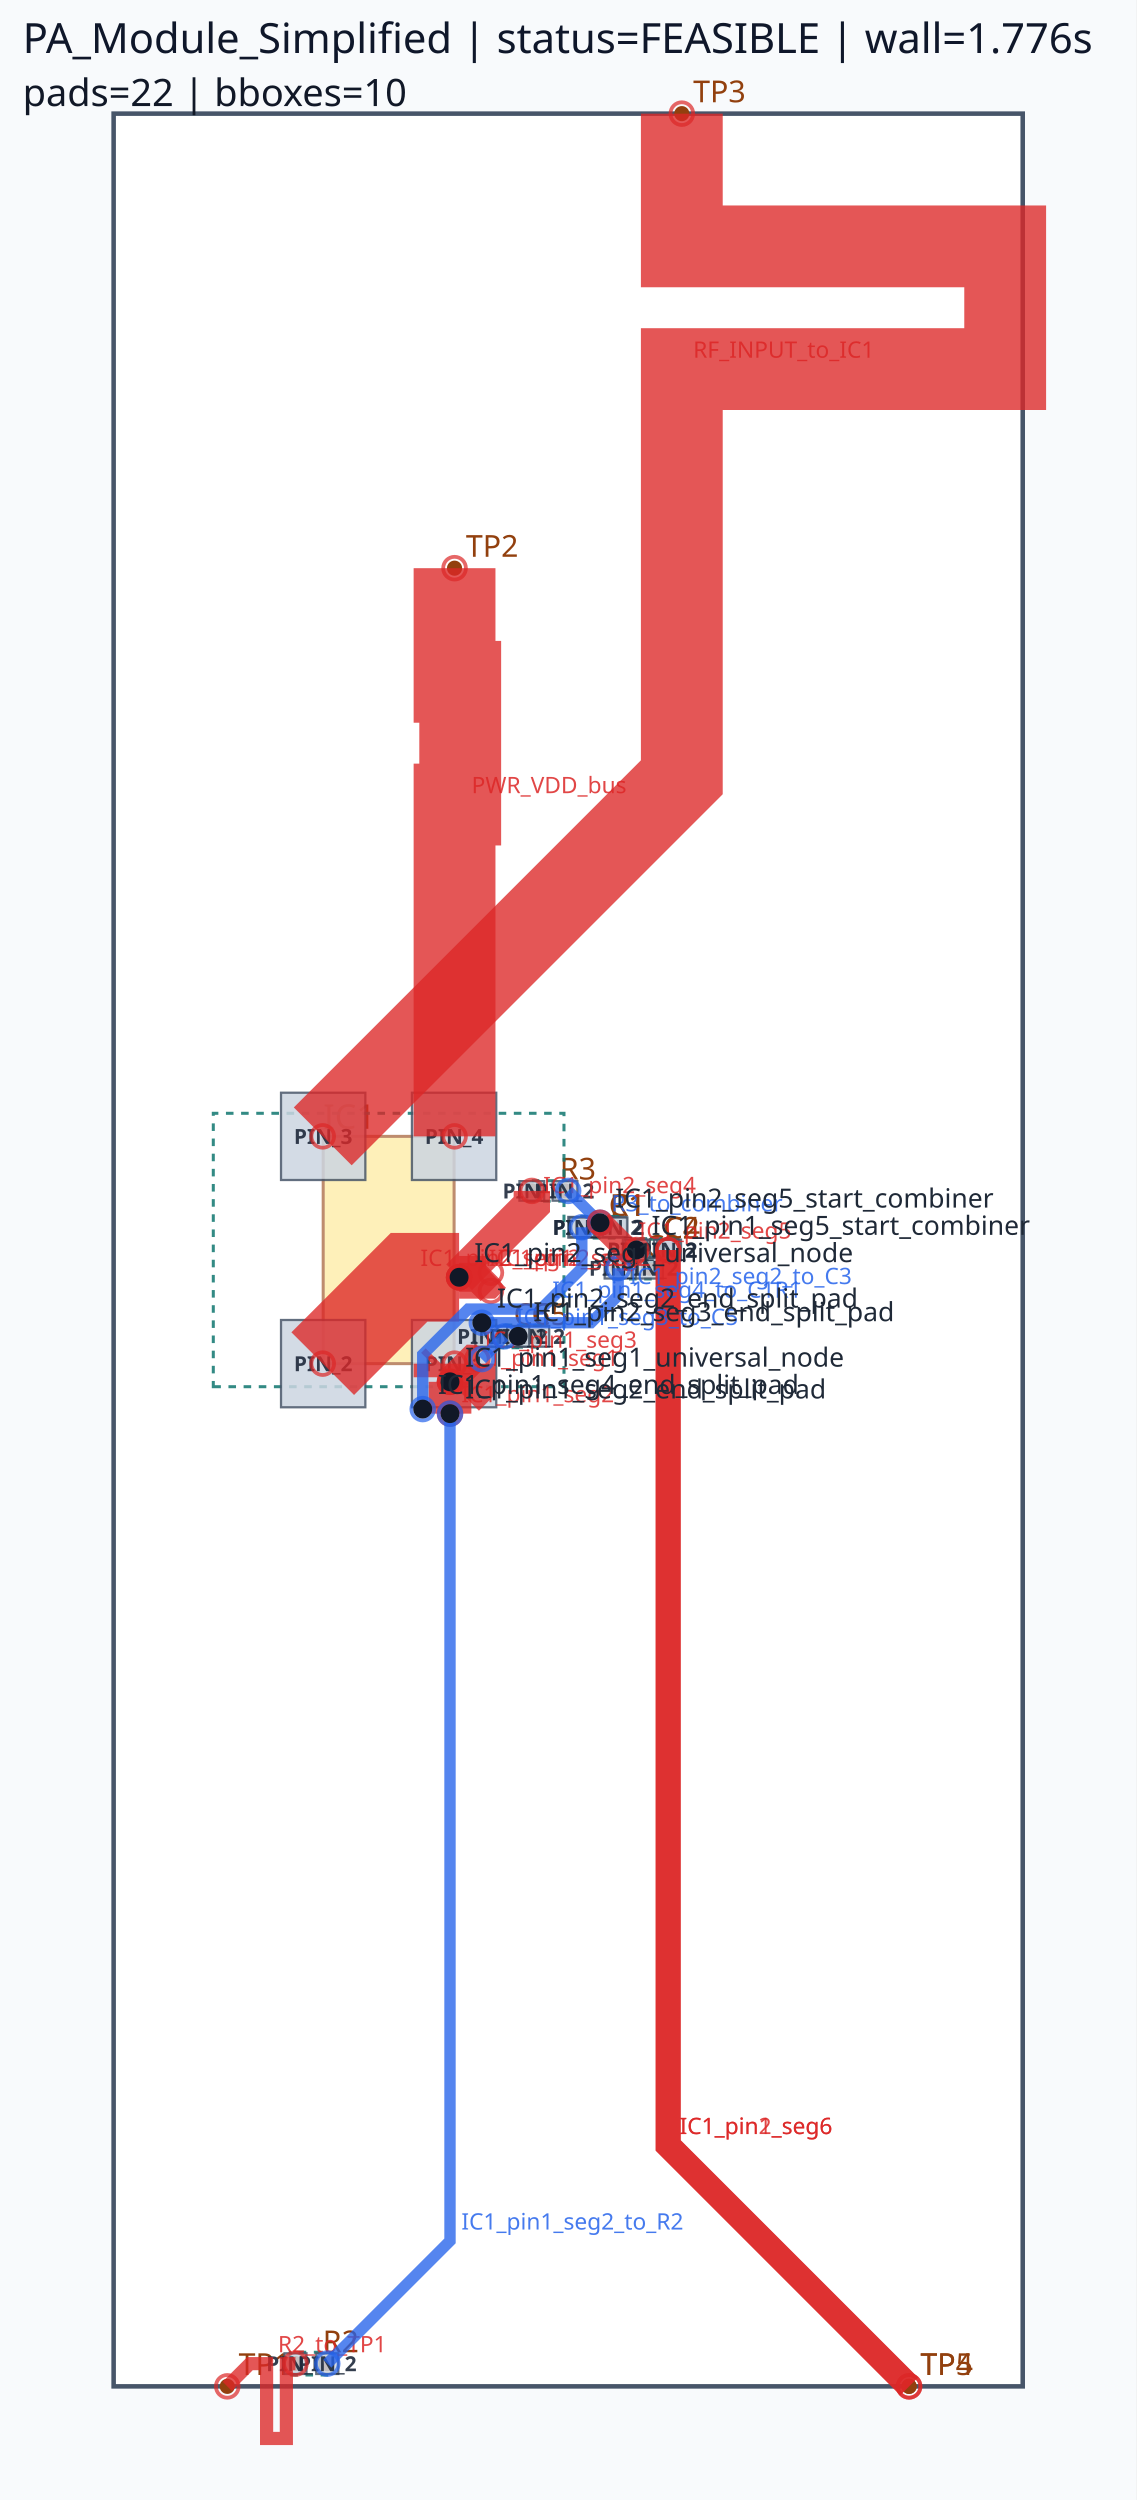
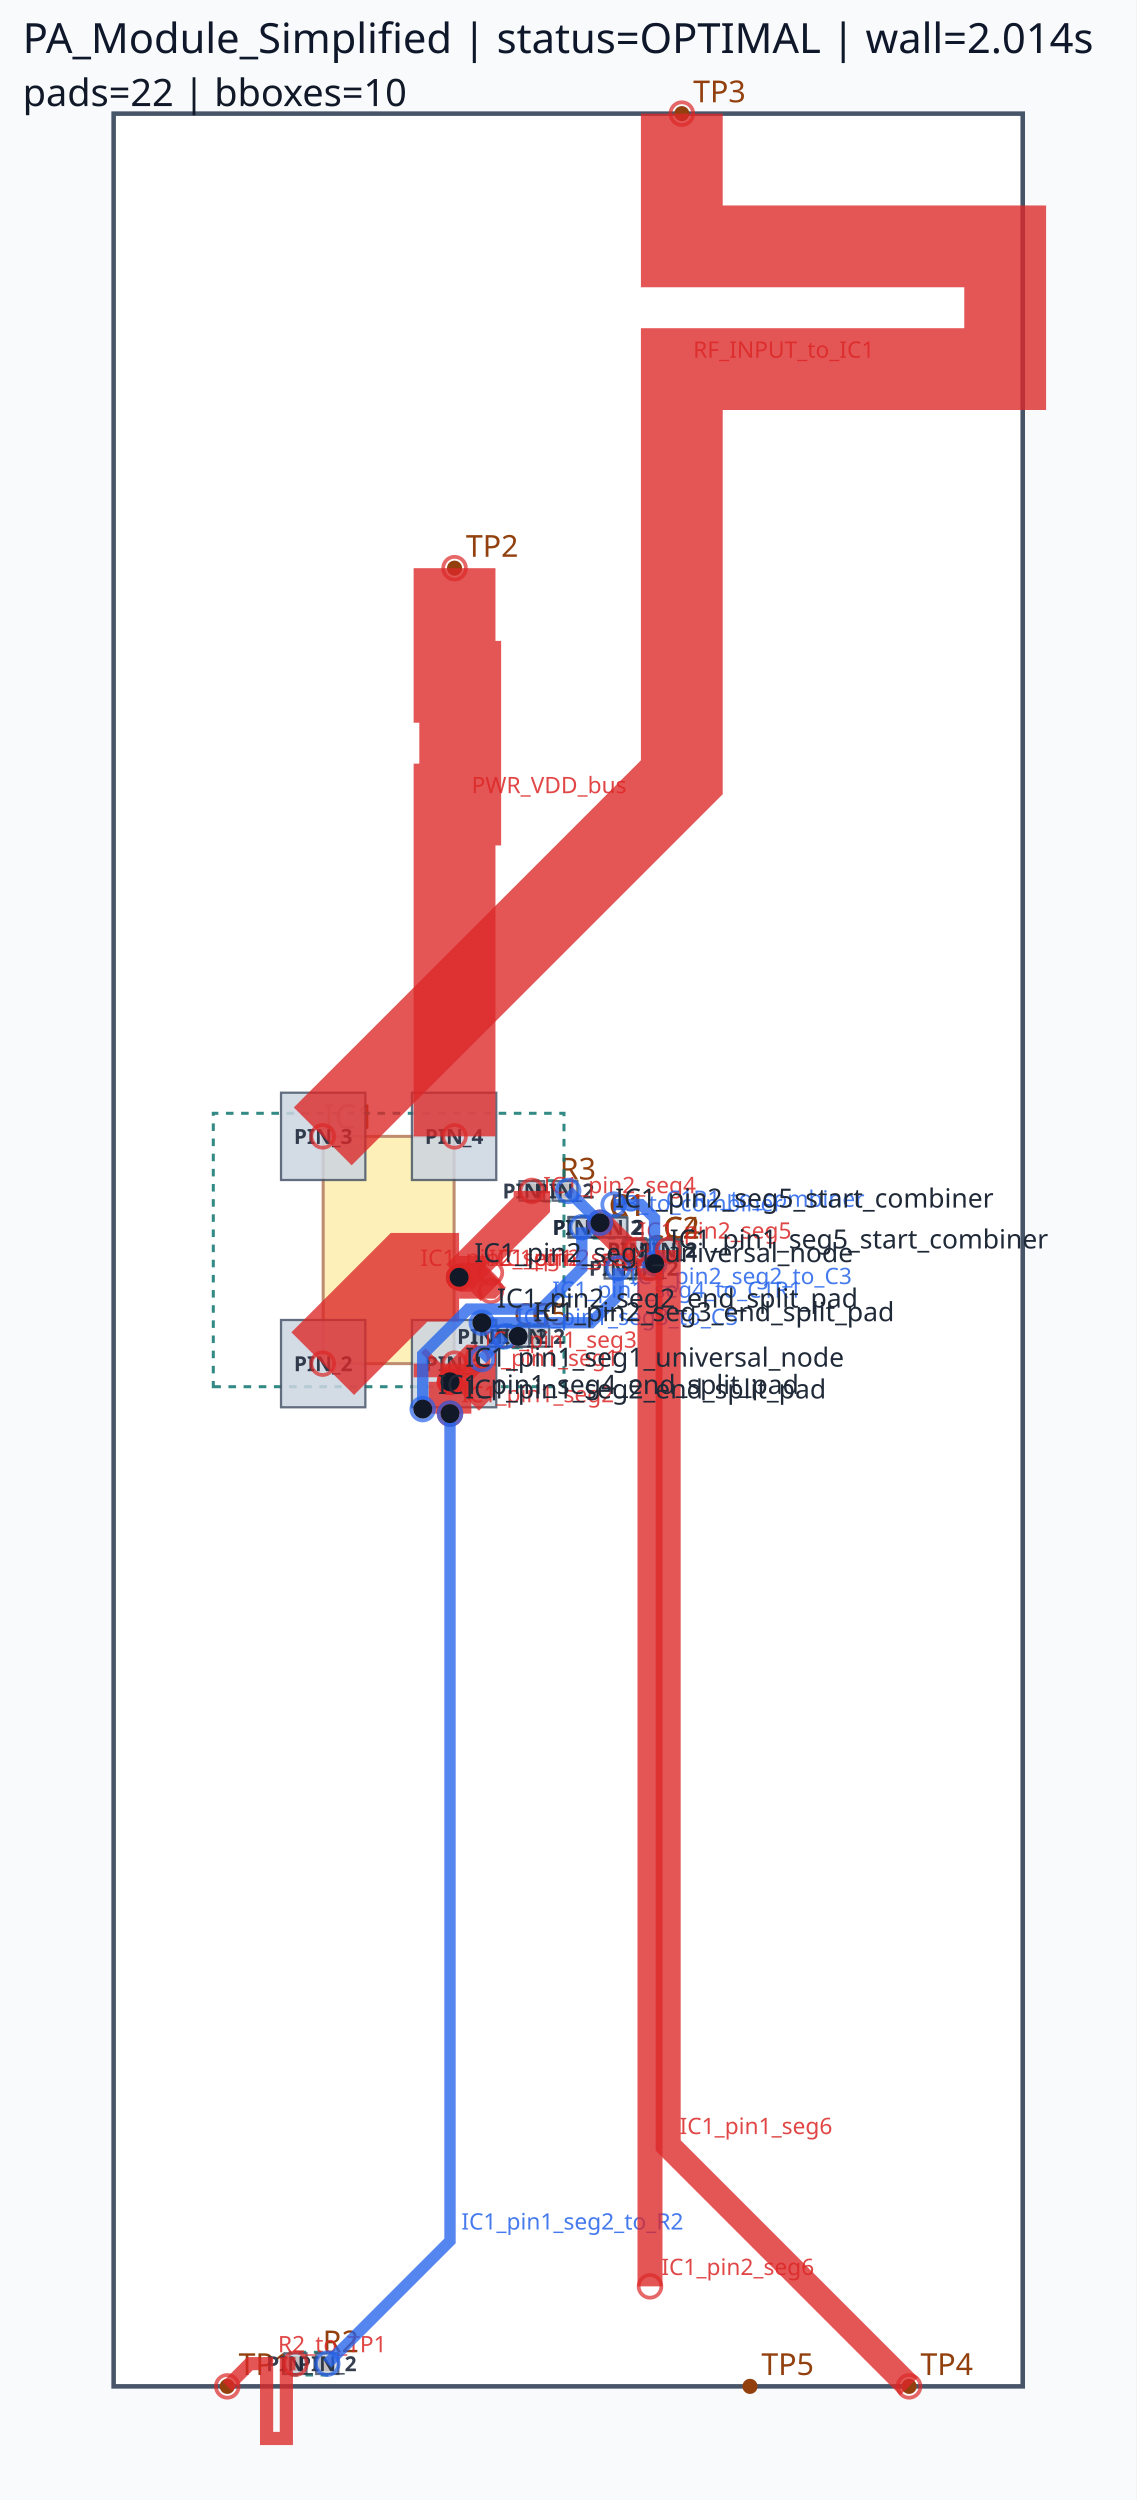
<svg xmlns="http://www.w3.org/2000/svg" viewBox="0 0 300.0 660.0" width="300.0" height="660.0">
  <rect x="0" y="0" width="100%" height="100%" fill="#f8fafc" />
  <rect x="30.00" y="30.00" width="240.00" height="600.00" fill="#ffffff" stroke="#475569" stroke-width="1.2" />
  <rect x="85.32" y="300.00" width="34.56" height="60.00" fill="#fde68a" stroke="#92400e" stroke-width="0.8" opacity="0.6" />
  <text x="85.32" y="298.00" font-family="sans-serif" font-size="9" fill="#92400e">IC1</text>
  <circle cx="60.00" cy="630.00" r="2" fill="#92400e" />
  <text x="63.00" y="627.00" font-family="sans-serif" font-size="8" fill="#92400e">TP1</text>
  <circle cx="120.00" cy="150.00" r="2" fill="#92400e" />
  <text x="123.00" y="147.00" font-family="sans-serif" font-size="8" fill="#92400e">TP2</text>
  <circle cx="180.00" cy="30.00" r="2" fill="#92400e" />
  <text x="183.00" y="27.00" font-family="sans-serif" font-size="8" fill="#92400e">TP3</text>
  <circle cx="240.00" cy="630.00" r="2" fill="#92400e" />
  <text x="243.00" y="627.00" font-family="sans-serif" font-size="8" fill="#92400e">TP4</text>
-   <circle cx="240.00" cy="630.00" r="2" fill="#92400e" />
-   <text x="243.00" y="627.00" font-family="sans-serif" font-size="8" fill="#92400e">TP5</text>
+   <circle cx="198.00" cy="630.00" r="2" fill="#92400e" />
+   <text x="201.00" y="627.00" font-family="sans-serif" font-size="8" fill="#92400e">TP5</text>
  <circle cx="153.60" cy="324.00" r="2" fill="#92400e" />
  <circle cx="161.82" cy="324.00" r="2" fill="#92400e" />
  <text x="160.71" y="321.00" font-family="sans-serif" font-size="8" fill="#92400e">C1</text>
  <circle cx="153.60" cy="324.00" r="2" fill="#92400e" />
  <circle cx="162.36" cy="324.00" r="2" fill="#92400e" />
  <text x="160.98" y="321.00" font-family="sans-serif" font-size="8" fill="#92400e">R1</text>
  <circle cx="168.00" cy="330.00" r="2" fill="#92400e" />
  <circle cx="176.22" cy="330.00" r="2" fill="#92400e" />
  <text x="175.11" y="327.00" font-family="sans-serif" font-size="8" fill="#92400e">C2</text>
  <circle cx="78.00" cy="624.00" r="2" fill="#92400e" />
  <circle cx="86.40" cy="624.00" r="2" fill="#92400e" />
  <text x="85.20" y="621.00" font-family="sans-serif" font-size="8" fill="#92400e">R2</text>
  <circle cx="163.20" cy="334.80" r="2" fill="#92400e" />
  <circle cx="171.42" cy="334.80" r="2" fill="#92400e" />
  <text x="170.31" y="331.80" font-family="sans-serif" font-size="8" fill="#92400e">C3</text>
  <circle cx="140.40" cy="314.40" r="2" fill="#92400e" />
  <circle cx="149.16" cy="314.40" r="2" fill="#92400e" />
  <text x="147.78" y="311.40" font-family="sans-serif" font-size="8" fill="#92400e">R3</text>
  <circle cx="168.00" cy="330.00" r="2" fill="#92400e" />
  <circle cx="176.40" cy="330.00" r="2" fill="#92400e" />
  <text x="175.20" y="327.00" font-family="sans-serif" font-size="8" fill="#92400e">C4</text>
  <circle cx="133.20" cy="352.80" r="2" fill="#92400e" />
  <circle cx="141.42" cy="352.80" r="2" fill="#92400e" />
  <text x="140.31" y="349.80" font-family="sans-serif" font-size="8" fill="#92400e">C5</text>
  <circle cx="128.40" cy="352.80" r="2" fill="#92400e" />
  <circle cx="136.80" cy="352.80" r="2" fill="#92400e" />
  <text x="135.60" y="349.80" font-family="sans-serif" font-size="8" fill="#92400e">C6</text>
  <path d="M 56.31,366.09 L 148.89,366.09 L 148.89,293.91 L 56.31,293.91 Z" class="component-bbox" fill="none" stroke="#0f766e" stroke-width="0.8" stroke-dasharray="2 2" opacity="0.85" />
  <path d="M 152.46,326.85 L 162.96,326.85 L 162.96,321.15 L 152.46,321.15 Z" class="component-bbox" fill="none" stroke="#0f766e" stroke-width="0.8" stroke-dasharray="2 2" opacity="0.85" />
  <path d="M 152.58,326.70 L 163.38,326.70 L 163.38,321.30 L 152.58,321.30 Z" class="component-bbox" fill="none" stroke="#0f766e" stroke-width="0.8" stroke-dasharray="2 2" opacity="0.85" />
  <path d="M 166.86,332.85 L 177.36,332.85 L 177.36,327.15 L 166.86,327.15 Z" class="component-bbox" fill="none" stroke="#0f766e" stroke-width="0.8" stroke-dasharray="2 2" opacity="0.85" />
  <path d="M 76.65,627.00 L 87.75,627.00 L 87.75,621.00 L 76.65,621.00 Z" class="component-bbox" fill="none" stroke="#0f766e" stroke-width="0.8" stroke-dasharray="2 2" opacity="0.85" />
  <path d="M 162.06,337.65 L 172.56,337.65 L 172.56,331.95 L 162.06,331.95 Z" class="component-bbox" fill="none" stroke="#0f766e" stroke-width="0.8" stroke-dasharray="2 2" opacity="0.85" />
  <path d="M 139.38,317.10 L 150.18,317.10 L 150.18,311.70 L 139.38,311.70 Z" class="component-bbox" fill="none" stroke="#0f766e" stroke-width="0.8" stroke-dasharray="2 2" opacity="0.85" />
  <path d="M 166.65,333.00 L 177.75,333.00 L 177.75,327.00 L 166.65,327.00 Z" class="component-bbox" fill="none" stroke="#0f766e" stroke-width="0.8" stroke-dasharray="2 2" opacity="0.85" />
  <path d="M 132.06,355.65 L 142.56,355.65 L 142.56,349.95 L 132.06,349.95 Z" class="component-bbox" fill="none" stroke="#0f766e" stroke-width="0.8" stroke-dasharray="2 2" opacity="0.85" />
  <path d="M 127.05,355.80 L 138.15,355.80 L 138.15,349.80 L 127.05,349.80 Z" class="component-bbox" fill="none" stroke="#0f766e" stroke-width="0.8" stroke-dasharray="2 2" opacity="0.85" />
  <polygon points="108.75,348.48 108.75,371.52 131.01,371.52 131.01,348.48" fill="#cbd5e1" stroke="#475569" stroke-width="0.6" opacity="0.85" />
  <text x="119.88" y="362.00" font-family="sans-serif" font-size="5.5" text-anchor="middle" font-weight="bold" fill="#1e293b" opacity="0.9">PIN_1</text>
  <polygon points="74.19,348.48 74.19,371.52 96.45,371.52 96.45,348.48" fill="#cbd5e1" stroke="#475569" stroke-width="0.6" opacity="0.85" />
  <text x="85.32" y="362.00" font-family="sans-serif" font-size="5.5" text-anchor="middle" font-weight="bold" fill="#1e293b" opacity="0.9">PIN_2</text>
  <polygon points="96.45,311.52 96.45,288.48 74.19,288.48 74.19,311.52" fill="#cbd5e1" stroke="#475569" stroke-width="0.6" opacity="0.85" />
  <text x="85.32" y="302.00" font-family="sans-serif" font-size="5.5" text-anchor="middle" font-weight="bold" fill="#1e293b" opacity="0.9">PIN_3</text>
  <polygon points="131.01,311.52 131.01,288.48 108.75,288.48 108.75,311.52" fill="#cbd5e1" stroke="#475569" stroke-width="0.6" opacity="0.85" />
  <text x="119.88" y="302.00" font-family="sans-serif" font-size="5.5" text-anchor="middle" font-weight="bold" fill="#1e293b" opacity="0.9">PIN_4</text>
  <polygon points="150.03,326.73 157.17,326.73 157.17,321.27 150.03,321.27" fill="#cbd5e1" stroke="#475569" stroke-width="0.6" opacity="0.85" />
  <text x="153.60" y="326.00" font-family="sans-serif" font-size="5.5" text-anchor="middle" font-weight="bold" fill="#1e293b" opacity="0.9">PIN_1</text>
  <polygon points="158.25,326.73 165.39,326.73 165.39,321.27 158.25,321.27" fill="#cbd5e1" stroke="#475569" stroke-width="0.6" opacity="0.85" />
  <text x="161.82" y="326.00" font-family="sans-serif" font-size="5.5" text-anchor="middle" font-weight="bold" fill="#1e293b" opacity="0.9">PIN_2</text>
  <polygon points="150.33,326.58 156.87,326.58 156.87,321.42 150.33,321.42" fill="#cbd5e1" stroke="#475569" stroke-width="0.6" opacity="0.85" />
  <text x="153.60" y="326.00" font-family="sans-serif" font-size="5.5" text-anchor="middle" font-weight="bold" fill="#1e293b" opacity="0.9">PIN_1</text>
  <polygon points="159.09,326.58 165.63,326.58 165.63,321.42 159.09,321.42" fill="#cbd5e1" stroke="#475569" stroke-width="0.6" opacity="0.85" />
  <text x="162.36" y="326.00" font-family="sans-serif" font-size="5.5" text-anchor="middle" font-weight="bold" fill="#1e293b" opacity="0.9">PIN_2</text>
  <polygon points="164.43,332.73 171.57,332.73 171.57,327.27 164.43,327.27" fill="#cbd5e1" stroke="#475569" stroke-width="0.6" opacity="0.85" />
  <text x="168.00" y="332.00" font-family="sans-serif" font-size="5.5" text-anchor="middle" font-weight="bold" fill="#1e293b" opacity="0.9">PIN_1</text>
  <polygon points="172.65,332.73 179.79,332.73 179.79,327.27 172.65,327.27" fill="#cbd5e1" stroke="#475569" stroke-width="0.6" opacity="0.85" />
  <text x="176.22" y="332.00" font-family="sans-serif" font-size="5.5" text-anchor="middle" font-weight="bold" fill="#1e293b" opacity="0.9">PIN_2</text>
  <polygon points="80.91,621.27 75.09,621.27 75.09,626.73 80.91,626.73" fill="#cbd5e1" stroke="#475569" stroke-width="0.6" opacity="0.85" />
  <text x="78.00" y="626.00" font-family="sans-serif" font-size="5.5" text-anchor="middle" font-weight="bold" fill="#1e293b" opacity="0.9">PIN_1</text>
  <polygon points="83.49,626.73 89.31,626.73 89.31,621.27 83.49,621.27" fill="#cbd5e1" stroke="#475569" stroke-width="0.6" opacity="0.85" />
  <text x="86.40" y="626.00" font-family="sans-serif" font-size="5.5" text-anchor="middle" font-weight="bold" fill="#1e293b" opacity="0.9">PIN_2</text>
  <polygon points="159.63,337.53 166.77,337.53 166.77,332.07 159.63,332.07" fill="#cbd5e1" stroke="#475569" stroke-width="0.6" opacity="0.85" />
  <text x="163.20" y="336.80" font-family="sans-serif" font-size="5.5" text-anchor="middle" font-weight="bold" fill="#1e293b" opacity="0.9">PIN_1</text>
  <polygon points="167.85,337.53 174.99,337.53 174.99,332.07 167.85,332.07" fill="#cbd5e1" stroke="#475569" stroke-width="0.6" opacity="0.85" />
  <text x="171.42" y="336.80" font-family="sans-serif" font-size="5.5" text-anchor="middle" font-weight="bold" fill="#1e293b" opacity="0.9">PIN_2</text>
  <polygon points="137.13,316.98 143.67,316.98 143.67,311.82 137.13,311.82" fill="#cbd5e1" stroke="#475569" stroke-width="0.6" opacity="0.85" />
  <text x="140.40" y="316.40" font-family="sans-serif" font-size="5.5" text-anchor="middle" font-weight="bold" fill="#1e293b" opacity="0.9">PIN_1</text>
  <polygon points="145.89,316.98 152.43,316.98 152.43,311.82 145.89,311.82" fill="#cbd5e1" stroke="#475569" stroke-width="0.6" opacity="0.85" />
  <text x="149.16" y="316.40" font-family="sans-serif" font-size="5.5" text-anchor="middle" font-weight="bold" fill="#1e293b" opacity="0.9">PIN_2</text>
  <polygon points="170.91,327.27 165.09,327.27 165.09,332.73 170.91,332.73" fill="#cbd5e1" stroke="#475569" stroke-width="0.6" opacity="0.85" />
  <text x="168.00" y="332.00" font-family="sans-serif" font-size="5.5" text-anchor="middle" font-weight="bold" fill="#1e293b" opacity="0.9">PIN_1</text>
  <polygon points="173.49,332.73 179.31,332.73 179.31,327.27 173.49,327.27" fill="#cbd5e1" stroke="#475569" stroke-width="0.6" opacity="0.85" />
  <text x="176.40" y="332.00" font-family="sans-serif" font-size="5.5" text-anchor="middle" font-weight="bold" fill="#1e293b" opacity="0.9">PIN_2</text>
  <polygon points="129.63,355.53 136.77,355.53 136.77,350.07 129.63,350.07" fill="#cbd5e1" stroke="#475569" stroke-width="0.6" opacity="0.85" />
  <text x="133.20" y="354.80" font-family="sans-serif" font-size="5.5" text-anchor="middle" font-weight="bold" fill="#1e293b" opacity="0.9">PIN_1</text>
  <polygon points="137.85,355.53 144.99,355.53 144.99,350.07 137.85,350.07" fill="#cbd5e1" stroke="#475569" stroke-width="0.6" opacity="0.85" />
  <text x="141.42" y="354.80" font-family="sans-serif" font-size="5.5" text-anchor="middle" font-weight="bold" fill="#1e293b" opacity="0.9">PIN_2</text>
  <polygon points="131.31,350.07 125.49,350.07 125.49,355.53 131.31,355.53" fill="#cbd5e1" stroke="#475569" stroke-width="0.6" opacity="0.85" />
  <text x="128.40" y="354.80" font-family="sans-serif" font-size="5.5" text-anchor="middle" font-weight="bold" fill="#1e293b" opacity="0.9">PIN_1</text>
  <polygon points="133.89,355.53 139.71,355.53 139.71,350.07 133.89,350.07" fill="#cbd5e1" stroke="#475569" stroke-width="0.6" opacity="0.85" />
  <text x="136.80" y="354.80" font-family="sans-serif" font-size="5.5" text-anchor="middle" font-weight="bold" fill="#1e293b" opacity="0.9">PIN_2</text>
  <polyline points="85.20,360.00 108.00,337.20 121.20,337.20" fill="none" stroke="#dc2626" stroke-width="23.40" stroke-linecap="butt" stroke-linejoin="miter" opacity="0.78" />
  <circle cx="85.20" cy="360.00" r="3" fill="none" stroke="#dc2626" stroke-width="1.0" opacity="0.7" />
  <circle cx="121.20" cy="337.20" r="3" fill="none" stroke="#dc2626" stroke-width="1.0" opacity="0.7" />
  <text x="111.00" y="334.20" font-family="sans-serif" font-size="6" fill="#dc2626" opacity="0.85">IC1_pin2_seg1</text>
  <polyline points="120.00,360.00 120.00,363.60 118.80,364.80" fill="none" stroke="#dc2626" stroke-width="21.60" stroke-linecap="butt" stroke-linejoin="miter" opacity="0.78" />
  <circle cx="120.00" cy="360.00" r="3" fill="none" stroke="#dc2626" stroke-width="1.0" opacity="0.7" />
  <circle cx="118.80" cy="364.80" r="3" fill="none" stroke="#dc2626" stroke-width="1.0" opacity="0.7" />
  <text x="123.00" y="360.60" font-family="sans-serif" font-size="6" fill="#dc2626" opacity="0.85">IC1_pin1_seg1</text>
  <polyline points="121.20,337.20 140.40,318.00 140.40,314.40" fill="none" stroke="#dc2626" stroke-width="9.60" stroke-linecap="butt" stroke-linejoin="miter" opacity="0.78" />
  <circle cx="121.20" cy="337.20" r="3" fill="none" stroke="#dc2626" stroke-width="1.0" opacity="0.7" />
  <circle cx="140.40" cy="314.40" r="3" fill="none" stroke="#dc2626" stroke-width="1.0" opacity="0.7" />
  <text x="143.40" y="315.00" font-family="sans-serif" font-size="6" fill="#dc2626" opacity="0.85">IC1_pin2_seg4</text>
  <polyline points="118.80,364.80 118.80,373.20" fill="none" stroke="#dc2626" stroke-width="11.28" stroke-linecap="butt" stroke-linejoin="miter" opacity="0.78" />
  <circle cx="118.80" cy="364.80" r="3" fill="none" stroke="#dc2626" stroke-width="1.0" opacity="0.7" />
  <circle cx="118.80" cy="373.20" r="3" fill="none" stroke="#dc2626" stroke-width="1.0" opacity="0.7" />
  <text x="121.80" y="370.20" font-family="sans-serif" font-size="6" fill="#dc2626" opacity="0.85">IC1_pin1_seg2</text>
  <polyline points="121.20,337.20 128.40,337.20 129.60,336.00" fill="none" stroke="#dc2626" stroke-width="11.28" stroke-linecap="butt" stroke-linejoin="miter" opacity="0.78" />
  <circle cx="121.20" cy="337.20" r="3" fill="none" stroke="#dc2626" stroke-width="1.0" opacity="0.7" />
  <circle cx="129.60" cy="336.00" r="3" fill="none" stroke="#dc2626" stroke-width="1.0" opacity="0.7" />
  <text x="131.40" y="334.20" font-family="sans-serif" font-size="6" fill="#dc2626" opacity="0.85">IC1_pin2_seg2</text>
+   <polyline points="158.40,322.80 165.60,330.00 168.00,330.00" fill="none" stroke="#dc2626" stroke-width="6.60" stroke-linecap="butt" stroke-linejoin="miter" opacity="0.78" />
+   <circle cx="158.40" cy="322.80" r="3" fill="none" stroke="#dc2626" stroke-width="1.0" opacity="0.7" />
+   <circle cx="168.00" cy="330.00" r="3" fill="none" stroke="#dc2626" stroke-width="1.0" opacity="0.7" />
+   <text x="168.60" y="327.00" font-family="sans-serif" font-size="6" fill="#dc2626" opacity="0.85">IC1_pin2_seg5</text>
  <polyline points="118.80,364.80 124.80,358.80 126.00,358.80" fill="none" stroke="#dc2626" stroke-width="7.62" stroke-linecap="butt" stroke-linejoin="miter" opacity="0.78" />
  <circle cx="118.80" cy="364.80" r="3" fill="none" stroke="#dc2626" stroke-width="1.0" opacity="0.7" />
  <circle cx="126.00" cy="358.80" r="3" fill="none" stroke="#dc2626" stroke-width="1.0" opacity="0.7" />
  <text x="127.80" y="355.80" font-family="sans-serif" font-size="6" fill="#dc2626" opacity="0.85">IC1_pin1_seg3</text>
  <polyline points="121.20,337.20 126.00,337.20 129.60,340.80" fill="none" stroke="#dc2626" stroke-width="7.62" stroke-linecap="butt" stroke-linejoin="miter" opacity="0.78" />
  <circle cx="121.20" cy="337.20" r="3" fill="none" stroke="#dc2626" stroke-width="1.0" opacity="0.7" />
  <circle cx="129.60" cy="340.80" r="3" fill="none" stroke="#dc2626" stroke-width="1.0" opacity="0.7" />
  <text x="129.00" y="334.20" font-family="sans-serif" font-size="6" fill="#dc2626" opacity="0.85">IC1_pin2_seg3</text>
  <polyline points="180.00,30.00 180.00,65.04 265.37,65.04 265.37,97.44 180.00,97.44 180.00,170.16 180.00,205.20 85.20,300.00" fill="none" stroke="#dc2626" stroke-width="21.60" stroke-linecap="butt" stroke-linejoin="miter" opacity="0.78" />
  <circle cx="180.00" cy="30.00" r="3" fill="none" stroke="#dc2626" stroke-width="1.0" opacity="0.7" />
  <circle cx="85.20" cy="300.00" r="3" fill="none" stroke="#dc2626" stroke-width="1.0" opacity="0.7" />
  <text x="183.00" y="94.44" font-family="sans-serif" font-size="6" fill="#dc2626" opacity="0.85">RF_INPUT_to_IC1</text>
  <polyline points="120.00,150.00 120.00,180.00 121.50,180.00 121.50,212.40 120.00,212.40 120.00,270.00 120.00,300.00" fill="none" stroke="#dc2626" stroke-width="21.60" stroke-linecap="butt" stroke-linejoin="miter" opacity="0.78" />
  <circle cx="120.00" cy="150.00" r="3" fill="none" stroke="#dc2626" stroke-width="1.0" opacity="0.7" />
  <circle cx="120.00" cy="300.00" r="3" fill="none" stroke="#dc2626" stroke-width="1.0" opacity="0.7" />
  <text x="124.50" y="209.40" font-family="sans-serif" font-size="6" fill="#dc2626" opacity="0.85">PWR_VDD_bus</text>
-   <polyline points="176.40,330.00 176.40,566.40 240.00,630.00" fill="none" stroke="#dc2626" stroke-width="6.60" stroke-linecap="butt" stroke-linejoin="miter" opacity="0.78" />
-   <circle cx="176.40" cy="330.00" r="3" fill="none" stroke="#dc2626" stroke-width="1.0" opacity="0.7" />
-   <circle cx="240.00" cy="630.00" r="3" fill="none" stroke="#dc2626" stroke-width="1.0" opacity="0.7" />
-   <text x="179.40" y="563.40" font-family="sans-serif" font-size="6" fill="#dc2626" opacity="0.85">IC1_pin1_seg6</text>
-   <polyline points="176.40,330.00 176.40,566.40 240.00,630.00" fill="none" stroke="#dc2626" stroke-width="6.60" stroke-linecap="butt" stroke-linejoin="miter" opacity="0.78" />
-   <circle cx="176.40" cy="330.00" r="3" fill="none" stroke="#dc2626" stroke-width="1.0" opacity="0.7" />
-   <circle cx="240.00" cy="630.00" r="3" fill="none" stroke="#dc2626" stroke-width="1.0" opacity="0.7" />
-   <text x="179.40" y="563.40" font-family="sans-serif" font-size="6" fill="#dc2626" opacity="0.85">IC1_pin2_seg6</text>
  <polyline points="78.00,624.00 75.60,624.00 75.60,643.76 70.38,643.76 70.38,624.00 68.40,624.00 66.00,624.00 60.00,630.00" fill="none" stroke="#dc2626" stroke-width="3.48" stroke-linecap="butt" stroke-linejoin="miter" opacity="0.78" />
  <circle cx="78.00" cy="624.00" r="3" fill="none" stroke="#dc2626" stroke-width="1.0" opacity="0.7" />
  <circle cx="60.00" cy="630.00" r="3" fill="none" stroke="#dc2626" stroke-width="1.0" opacity="0.7" />
  <text x="73.38" y="621.00" font-family="sans-serif" font-size="6" fill="#dc2626" opacity="0.85">R2_to_TP1</text>
  <polyline points="118.80,373.20 118.80,591.60 86.40,624.00" fill="none" stroke="#2563eb" stroke-width="3.00" stroke-linecap="butt" stroke-linejoin="miter" opacity="0.78" />
  <circle cx="118.80" cy="373.20" r="3" fill="none" stroke="#2563eb" stroke-width="1.0" opacity="0.7" />
  <circle cx="86.40" cy="624.00" r="3" fill="none" stroke="#2563eb" stroke-width="1.0" opacity="0.7" />
  <text x="121.80" y="588.60" font-family="sans-serif" font-size="6" fill="#2563eb" opacity="0.85">IC1_pin1_seg2_to_R2</text>
  <polyline points="111.60,372.00 111.60,357.60 123.60,345.60 142.80,345.60 153.60,334.80 153.60,324.00" fill="none" stroke="#2563eb" stroke-width="3.00" stroke-linecap="butt" stroke-linejoin="miter" opacity="0.78" />
  <circle cx="111.60" cy="372.00" r="3" fill="none" stroke="#2563eb" stroke-width="1.0" opacity="0.7" />
  <circle cx="153.60" cy="324.00" r="3" fill="none" stroke="#2563eb" stroke-width="1.0" opacity="0.7" />
  <text x="145.80" y="342.60" font-family="sans-serif" font-size="6" fill="#2563eb" opacity="0.85">IC1_pin1_seg4_to_C1R1</text>
  <polyline points="127.20,349.20 156.00,349.20 163.20,342.00 163.20,334.80" fill="none" stroke="#2563eb" stroke-width="3.00" stroke-linecap="butt" stroke-linejoin="miter" opacity="0.78" />
  <circle cx="127.20" cy="349.20" r="3" fill="none" stroke="#2563eb" stroke-width="1.0" opacity="0.7" />
  <circle cx="163.20" cy="334.80" r="3" fill="none" stroke="#2563eb" stroke-width="1.0" opacity="0.7" />
  <text x="166.20" y="339.00" font-family="sans-serif" font-size="6" fill="#2563eb" opacity="0.85">IC1_pin2_seg2_to_C3</text>
  <polyline points="127.20,358.80 133.20,352.80" fill="none" stroke="#2563eb" stroke-width="3.00" stroke-linecap="butt" stroke-linejoin="miter" opacity="0.78" />
  <circle cx="127.20" cy="358.80" r="3" fill="none" stroke="#2563eb" stroke-width="1.0" opacity="0.7" />
  <circle cx="133.20" cy="352.80" r="3" fill="none" stroke="#2563eb" stroke-width="1.0" opacity="0.7" />
  <text x="136.20" y="349.80" font-family="sans-serif" font-size="6" fill="#2563eb" opacity="0.85">IC1_pin1_seg3_to_C5</text>
  <polyline points="150.00,314.40 158.40,322.80" fill="none" stroke="#2563eb" stroke-width="3.00" stroke-linecap="butt" stroke-linejoin="miter" opacity="0.78" />
  <circle cx="150.00" cy="314.40" r="3" fill="none" stroke="#2563eb" stroke-width="1.0" opacity="0.7" />
  <circle cx="158.40" cy="322.80" r="3" fill="none" stroke="#2563eb" stroke-width="1.0" opacity="0.7" />
  <text x="161.40" y="319.80" font-family="sans-serif" font-size="6" fill="#2563eb" opacity="0.85">R3_to_combiner</text>
-   <polyline points="158.40,322.80 165.60,330.00 168.00,330.00" fill="none" stroke="#dc2626" stroke-width="6.60" stroke-linecap="butt" stroke-linejoin="miter" opacity="0.78" />
-   <circle cx="158.40" cy="322.80" r="3" fill="none" stroke="#dc2626" stroke-width="1.0" opacity="0.7" />
-   <circle cx="168.00" cy="330.00" r="3" fill="none" stroke="#dc2626" stroke-width="1.0" opacity="0.7" />
-   <text x="168.60" y="327.00" font-family="sans-serif" font-size="6" fill="#dc2626" opacity="0.85">IC1_pin2_seg5</text>
+   <polyline points="162.00,318.00 169.20,318.00 172.80,321.60 172.80,333.60" fill="none" stroke="#2563eb" stroke-width="3.00" stroke-linecap="butt" stroke-linejoin="miter" opacity="0.78" />
+   <circle cx="162.00" cy="318.00" r="3" fill="none" stroke="#2563eb" stroke-width="1.0" opacity="0.7" />
+   <circle cx="172.80" cy="333.60" r="3" fill="none" stroke="#2563eb" stroke-width="1.0" opacity="0.7" />
+   <text x="175.80" y="318.60" font-family="sans-serif" font-size="6" fill="#2563eb" opacity="0.85">C1R1_to_combiner</text>
+   <polyline points="176.40,330.00 176.40,566.40 240.00,630.00" fill="none" stroke="#dc2626" stroke-width="6.60" stroke-linecap="butt" stroke-linejoin="miter" opacity="0.78" />
+   <circle cx="176.40" cy="330.00" r="3" fill="none" stroke="#dc2626" stroke-width="1.0" opacity="0.7" />
+   <circle cx="240.00" cy="630.00" r="3" fill="none" stroke="#dc2626" stroke-width="1.0" opacity="0.7" />
+   <text x="179.40" y="563.40" font-family="sans-serif" font-size="6" fill="#dc2626" opacity="0.85">IC1_pin1_seg6</text>
+   <polyline points="171.60,334.80 171.60,603.60" fill="none" stroke="#dc2626" stroke-width="6.60" stroke-linecap="butt" stroke-linejoin="miter" opacity="0.78" />
+   <circle cx="171.60" cy="334.80" r="3" fill="none" stroke="#dc2626" stroke-width="1.0" opacity="0.7" />
+   <circle cx="171.60" cy="603.60" r="3" fill="none" stroke="#dc2626" stroke-width="1.0" opacity="0.7" />
+   <text x="174.60" y="600.60" font-family="sans-serif" font-size="6" fill="#dc2626" opacity="0.85">IC1_pin2_seg6</text>
  <circle cx="118.80" cy="364.80" r="2.5" fill="#111827" />
  <text x="122.80" y="360.80" font-family="sans-serif" font-size="7" fill="#1f2937">IC1_pin1_seg1_universal_node</text>
  <circle cx="118.80" cy="373.20" r="2.5" fill="#111827" />
  <text x="122.80" y="369.20" font-family="sans-serif" font-size="7" fill="#1f2937">IC1_pin1_seg2_end_split_pad</text>
  <circle cx="111.60" cy="372.00" r="2.5" fill="#111827" />
  <text x="115.60" y="368.00" font-family="sans-serif" font-size="7" fill="#1f2937">IC1_pin1_seg4_end_split_pad</text>
-   <circle cx="168.00" cy="330.00" r="2.5" fill="#111827" />
-   <text x="172.00" y="326.00" font-family="sans-serif" font-size="7" fill="#1f2937">IC1_pin1_seg5_start_combiner</text>
+   <circle cx="172.80" cy="333.60" r="2.5" fill="#111827" />
+   <text x="176.80" y="329.60" font-family="sans-serif" font-size="7" fill="#1f2937">IC1_pin1_seg5_start_combiner</text>
  <circle cx="121.20" cy="337.20" r="2.5" fill="#111827" />
  <text x="125.20" y="333.20" font-family="sans-serif" font-size="7" fill="#1f2937">IC1_pin2_seg1_universal_node</text>
  <circle cx="127.20" cy="349.20" r="2.5" fill="#111827" />
  <text x="131.20" y="345.20" font-family="sans-serif" font-size="7" fill="#1f2937">IC1_pin2_seg2_end_split_pad</text>
  <circle cx="136.80" cy="352.80" r="2.5" fill="#111827" />
  <text x="140.80" y="348.80" font-family="sans-serif" font-size="7" fill="#1f2937">IC1_pin2_seg3_end_split_pad</text>
  <circle cx="158.40" cy="322.80" r="2.5" fill="#111827" />
  <text x="162.40" y="318.80" font-family="sans-serif" font-size="7" fill="#1f2937">IC1_pin2_seg5_start_combiner</text>
-   <text x="6" y="14" font-family="sans-serif" font-size="11" fill="#0f172a">PA_Module_Simplified | status=FEASIBLE | wall=1.776s</text>
+   <text x="6" y="14" font-family="sans-serif" font-size="11" fill="#0f172a">PA_Module_Simplified | status=OPTIMAL | wall=2.014s</text>
  <text x="6" y="28" font-family="sans-serif" font-size="10" fill="#111827">pads=22 | bboxes=10</text>
</svg>
